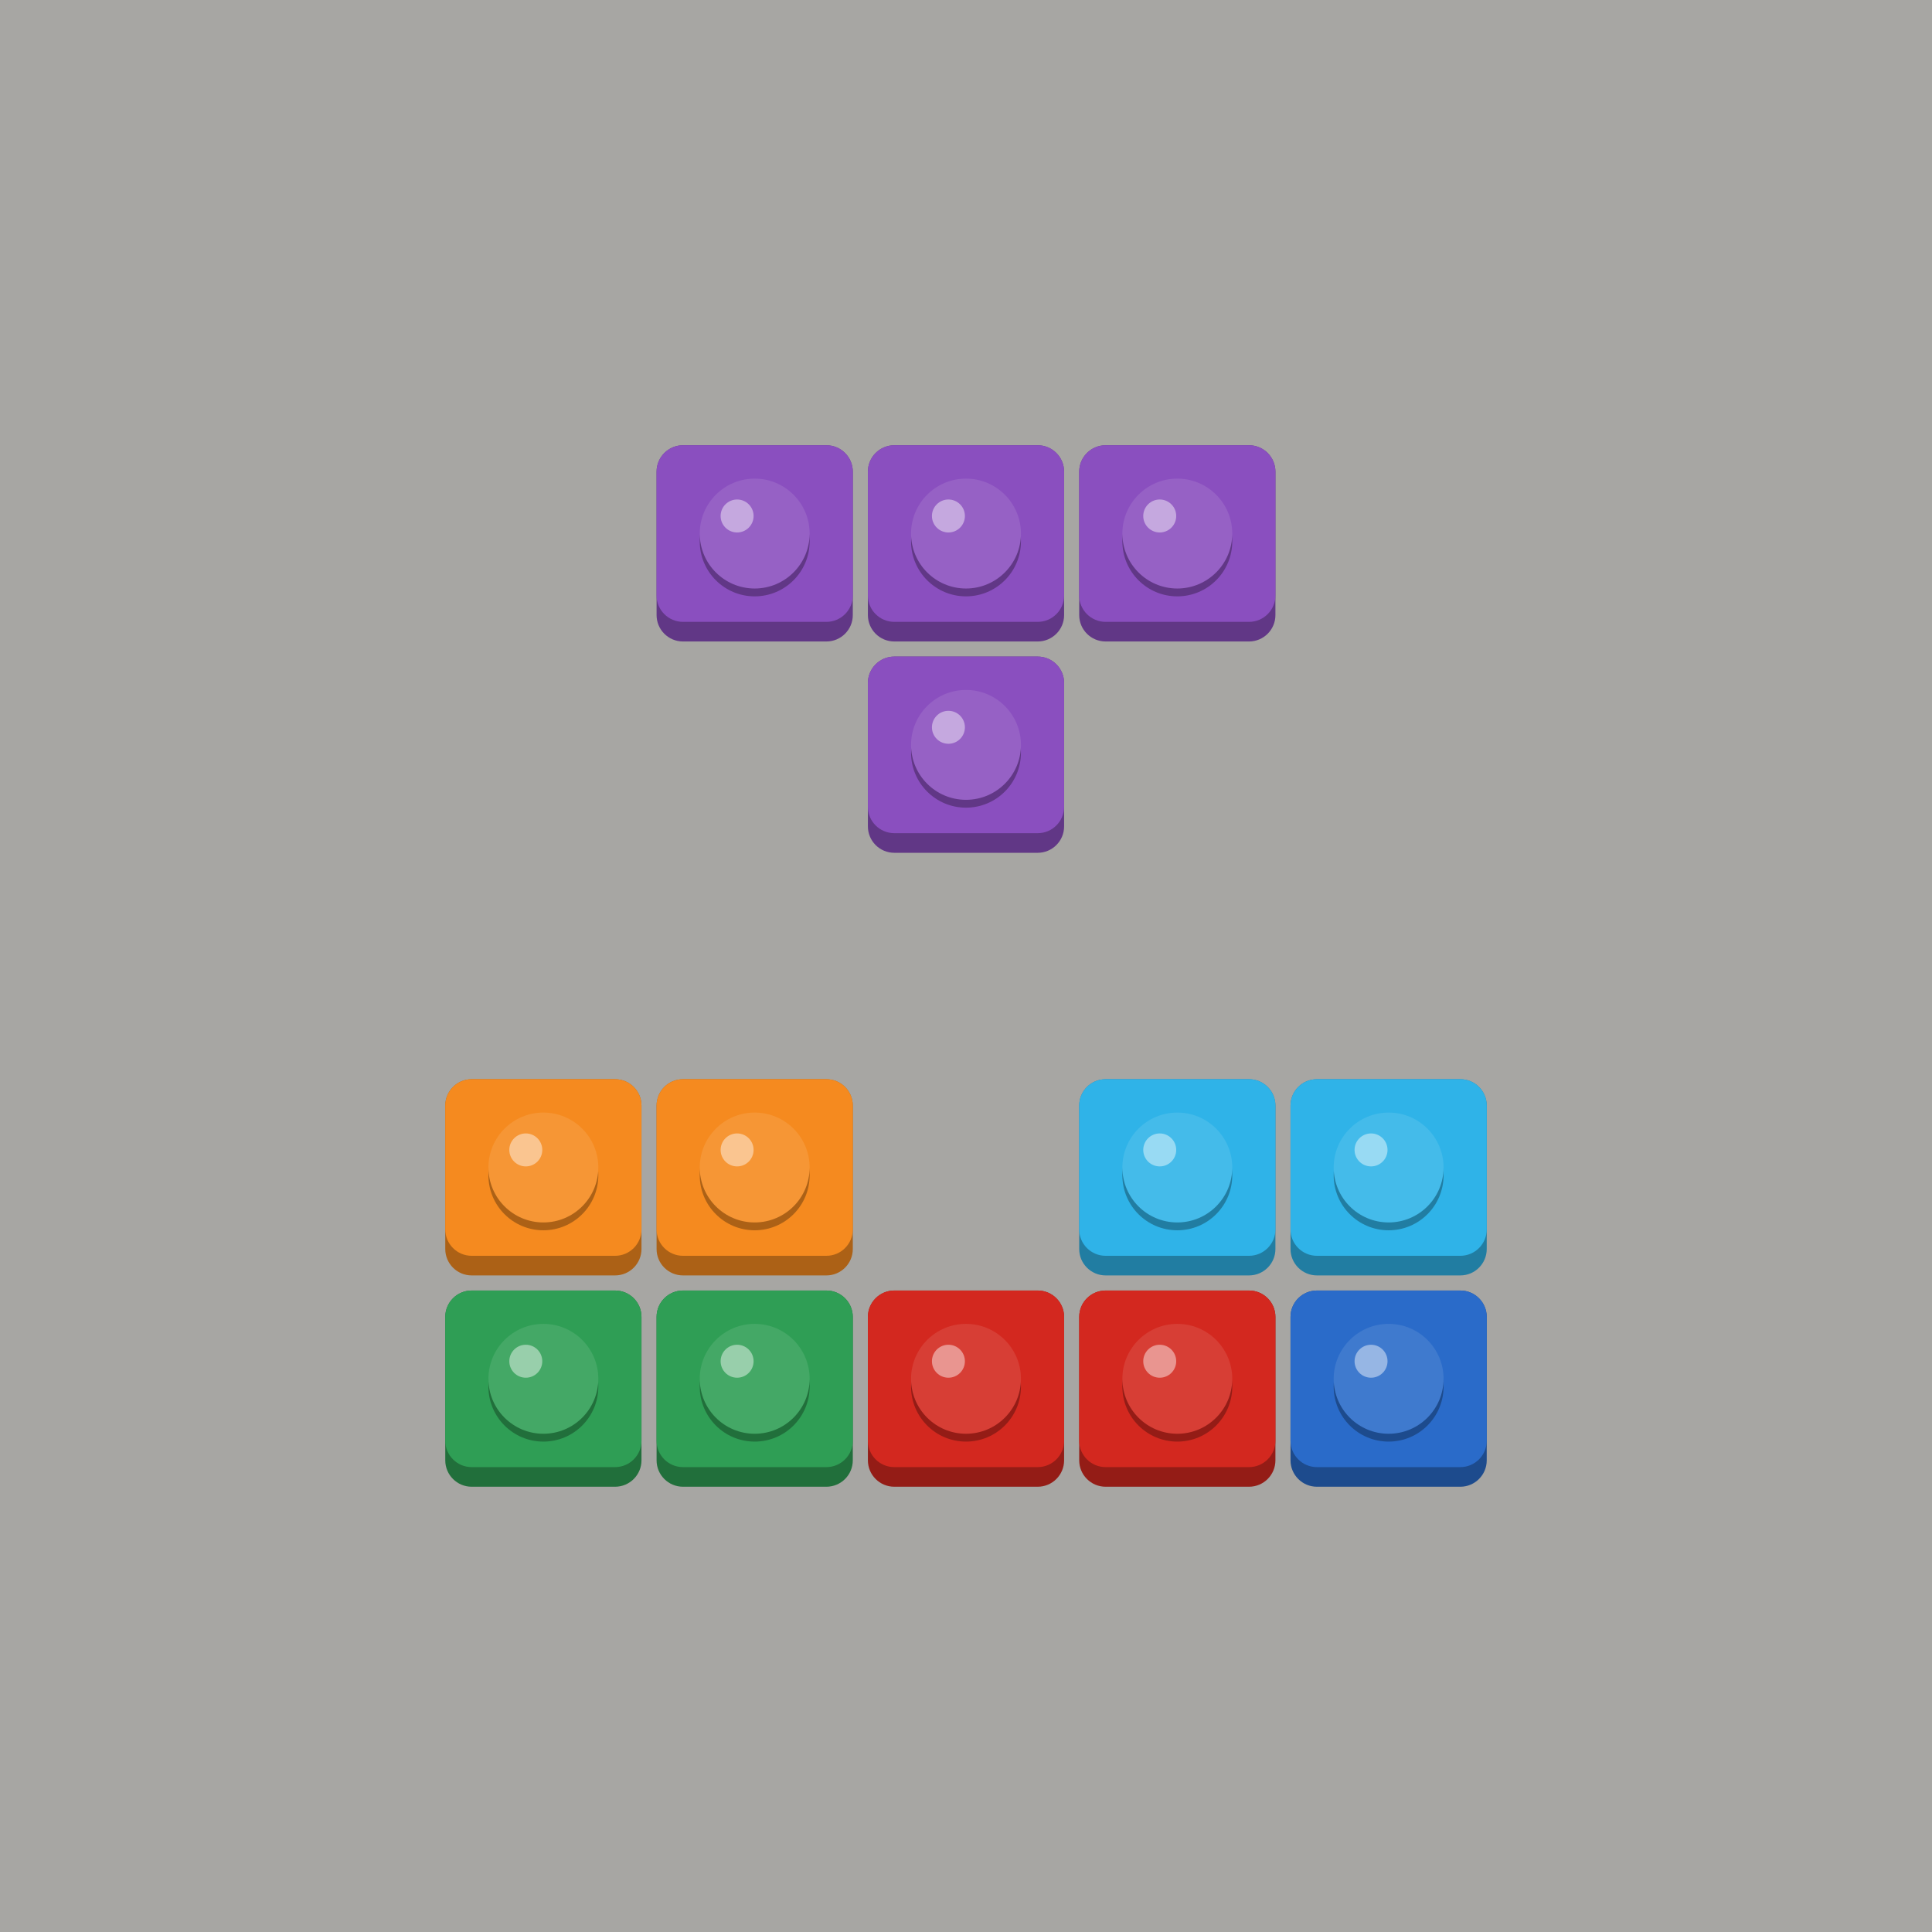
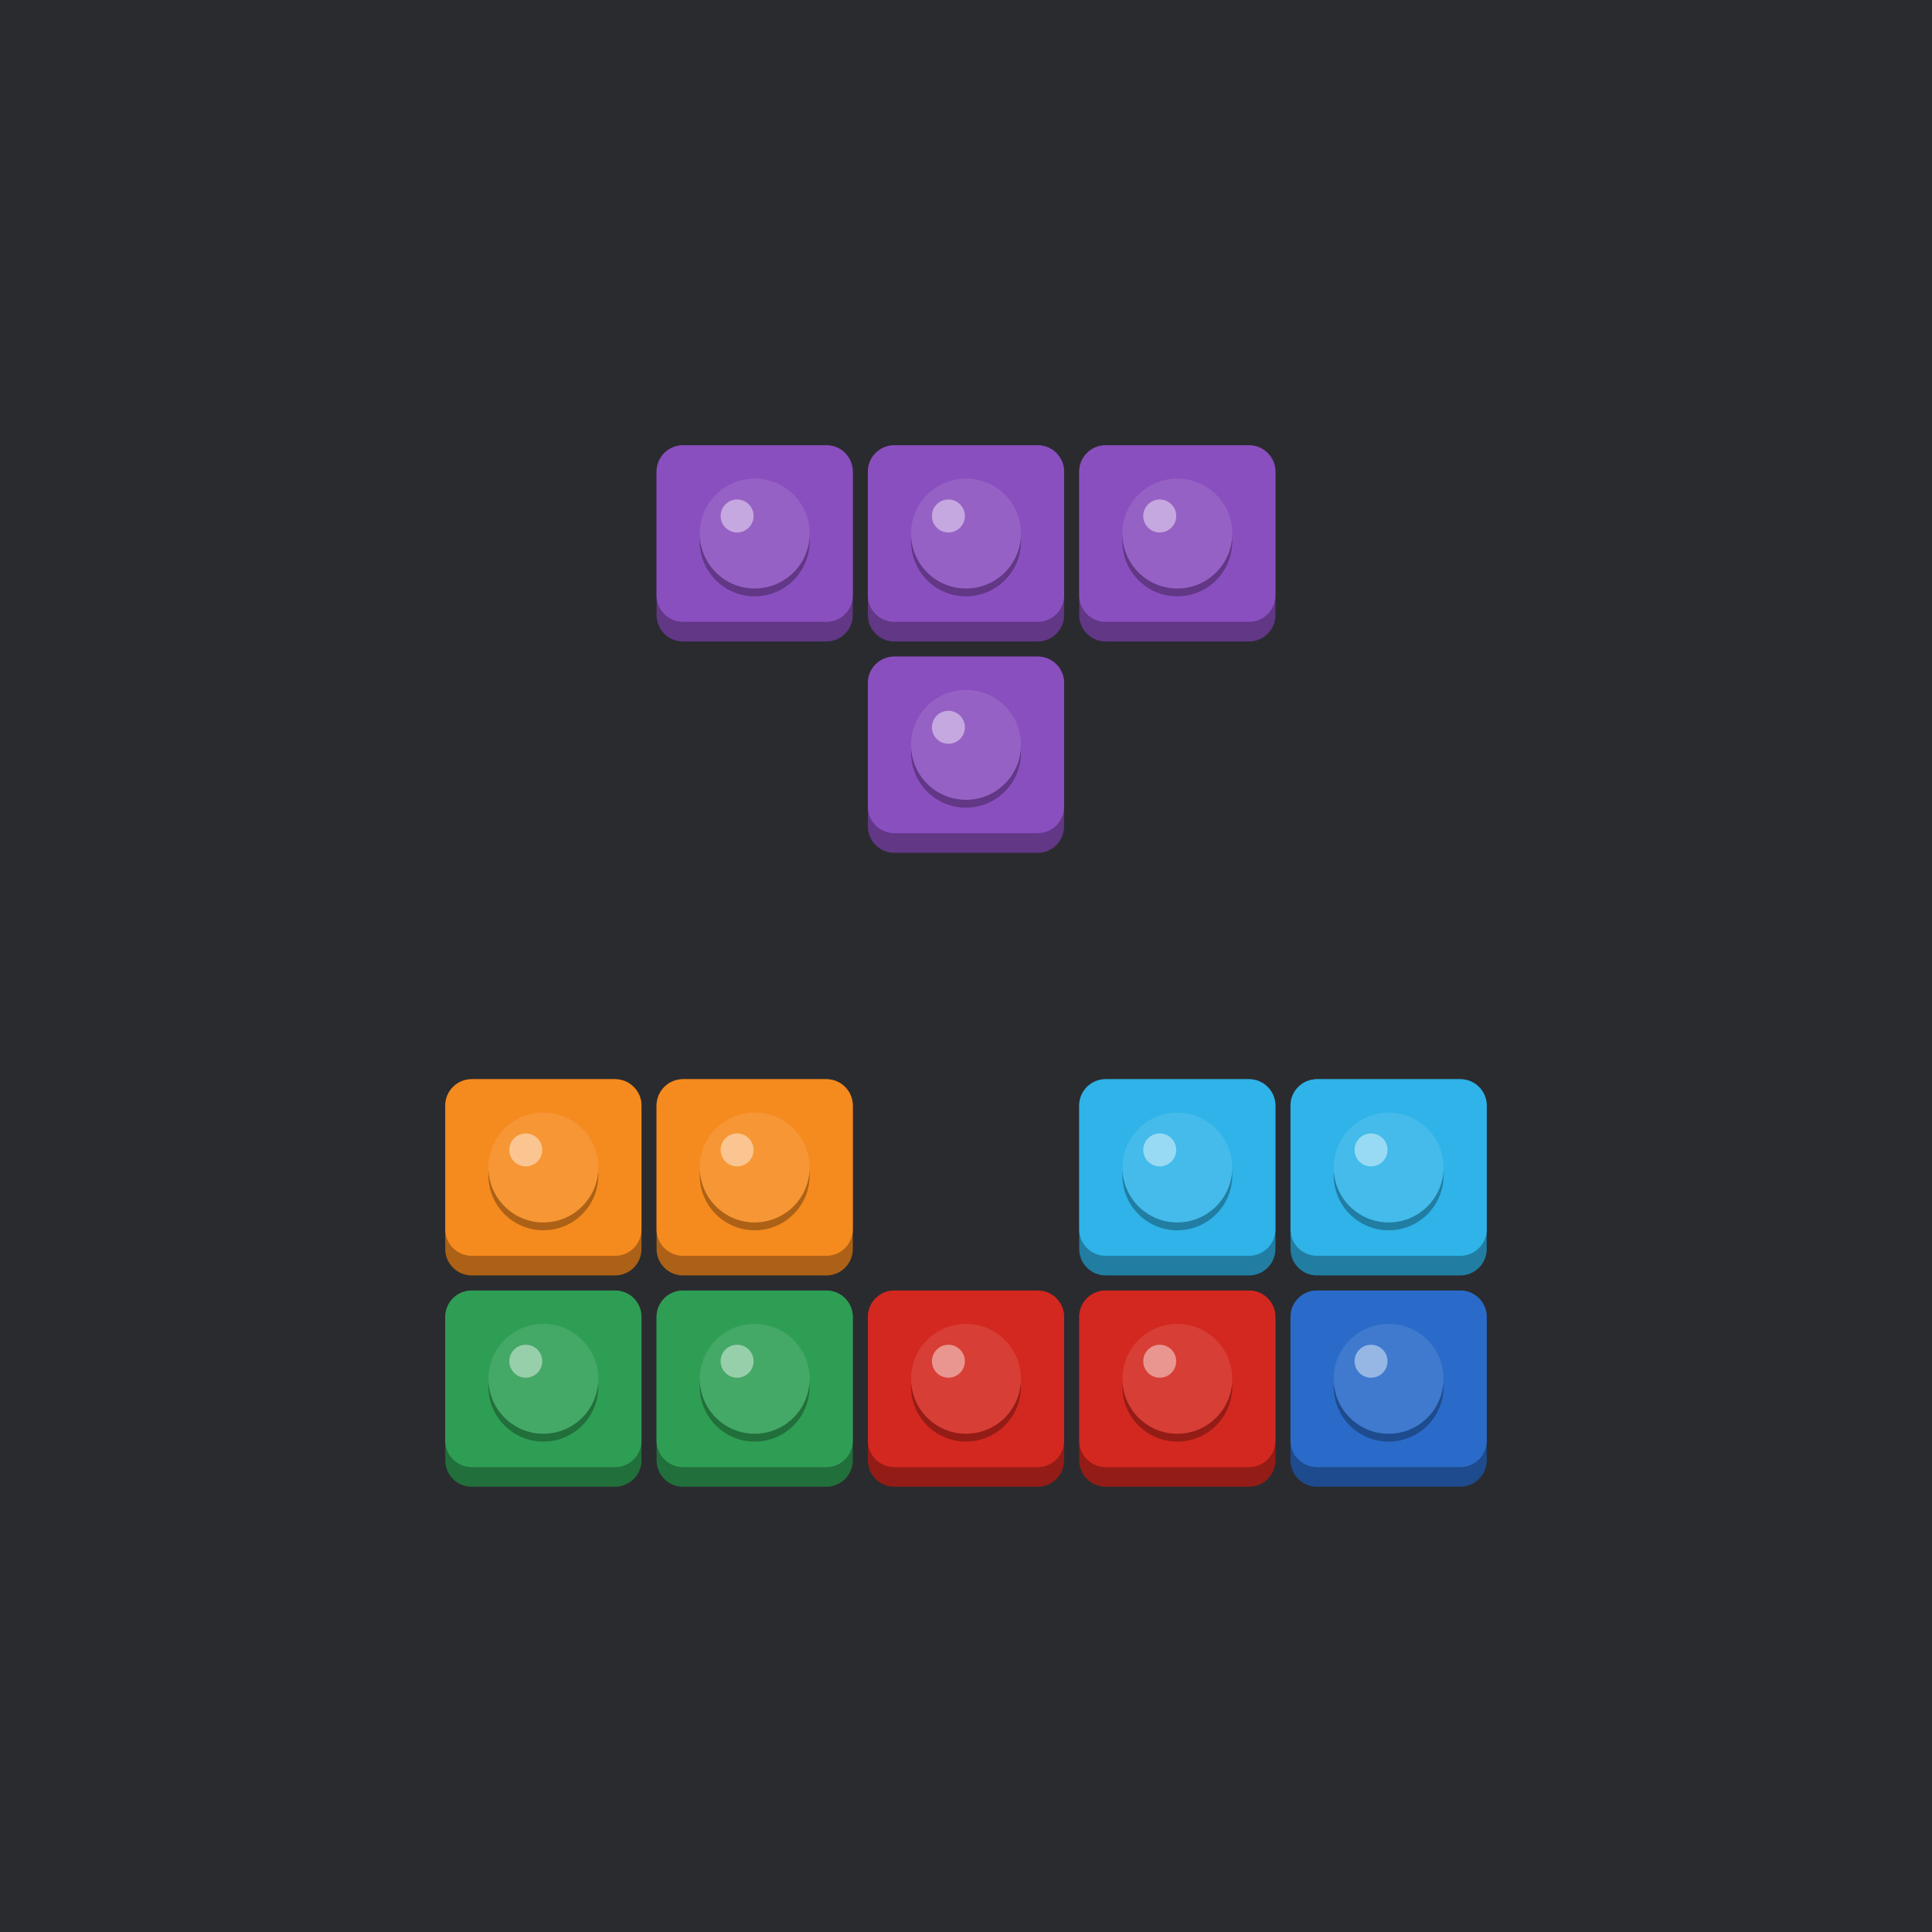
<svg xmlns="http://www.w3.org/2000/svg" viewBox="0 0 512 512">
-   <rect width="512" height="512" rx="0" fill="#a7a6a3" />
+   <rect width="512" height="512" rx="0" fill="#2a2b2f" />
  <rect x="174" y="118" width="52" height="52" rx="7" fill="#613786" />
  <rect x="174" y="118" width="52" height="46.8" rx="7" fill="#8a4fbf" />
  <circle cx="200.0" cy="143.48" r="14.56" fill="#613786" />
  <circle cx="200.0" cy="141.4" r="14.56" fill="#9661c5" />
  <circle cx="195.341" cy="136.741" r="4.368" fill="#fff" opacity=".45" />
  <rect x="230" y="118" width="52" height="52" rx="7" fill="#613786" />
  <rect x="230" y="118" width="52" height="46.8" rx="7" fill="#8a4fbf" />
  <circle cx="256.0" cy="143.48" r="14.56" fill="#613786" />
  <circle cx="256.0" cy="141.4" r="14.56" fill="#9661c5" />
  <circle cx="251.341" cy="136.741" r="4.368" fill="#fff" opacity=".45" />
  <rect x="286" y="118" width="52" height="52" rx="7" fill="#613786" />
  <rect x="286" y="118" width="52" height="46.8" rx="7" fill="#8a4fbf" />
  <circle cx="312.0" cy="143.48" r="14.56" fill="#613786" />
  <circle cx="312.0" cy="141.4" r="14.56" fill="#9661c5" />
  <circle cx="307.341" cy="136.741" r="4.368" fill="#fff" opacity=".45" />
  <rect x="230" y="174" width="52" height="52" rx="7" fill="#613786" />
  <rect x="230" y="174" width="52" height="46.8" rx="7" fill="#8a4fbf" />
  <circle cx="256.0" cy="199.48" r="14.56" fill="#613786" />
  <circle cx="256.0" cy="197.4" r="14.56" fill="#9661c5" />
  <circle cx="251.341" cy="192.741" r="4.368" fill="#fff" opacity=".45" />
  <rect x="118" y="286" width="52" height="52" rx="7" fill="#ac6116" />
  <rect x="118" y="286" width="52" height="46.8" rx="7" fill="#f58a1f" />
  <circle cx="144.0" cy="311.48" r="14.56" fill="#ac6116" />
  <circle cx="144.0" cy="309.4" r="14.56" fill="#f69635" />
  <circle cx="139.341" cy="304.741" r="4.368" fill="#fff" opacity=".45" />
  <rect x="174" y="286" width="52" height="52" rx="7" fill="#ac6116" />
  <rect x="174" y="286" width="52" height="46.8" rx="7" fill="#f58a1f" />
  <circle cx="200.0" cy="311.48" r="14.56" fill="#ac6116" />
  <circle cx="200.0" cy="309.4" r="14.56" fill="#f69635" />
  <circle cx="195.341" cy="304.741" r="4.368" fill="#fff" opacity=".45" />
  <rect x="286" y="286" width="52" height="52" rx="7" fill="#217da2" />
  <rect x="286" y="286" width="52" height="46.8" rx="7" fill="#2fb3e8" />
  <circle cx="312.0" cy="311.48" r="14.56" fill="#217da2" />
  <circle cx="312.0" cy="309.4" r="14.56" fill="#44bbea" />
  <circle cx="307.341" cy="304.741" r="4.368" fill="#fff" opacity=".45" />
  <rect x="342" y="286" width="52" height="52" rx="7" fill="#217da2" />
  <rect x="342" y="286" width="52" height="46.8" rx="7" fill="#2fb3e8" />
  <circle cx="368.0" cy="311.48" r="14.56" fill="#217da2" />
  <circle cx="368.0" cy="309.4" r="14.56" fill="#44bbea" />
  <circle cx="363.341" cy="304.741" r="4.368" fill="#fff" opacity=".45" />
  <rect x="118" y="342" width="52" height="52" rx="7" fill="#216f3b" />
  <rect x="118" y="342" width="52" height="46.8" rx="7" fill="#2f9e55" />
  <circle cx="144.0" cy="367.48" r="14.56" fill="#216f3b" />
  <circle cx="144.0" cy="365.4" r="14.56" fill="#44a866" />
  <circle cx="139.341" cy="360.741" r="4.368" fill="#fff" opacity=".45" />
  <rect x="174" y="342" width="52" height="52" rx="7" fill="#216f3b" />
  <rect x="174" y="342" width="52" height="46.8" rx="7" fill="#2f9e55" />
  <circle cx="200.0" cy="367.48" r="14.56" fill="#216f3b" />
  <circle cx="200.0" cy="365.4" r="14.56" fill="#44a866" />
  <circle cx="195.341" cy="360.741" r="4.368" fill="#fff" opacity=".45" />
  <rect x="230" y="342" width="52" height="52" rx="7" fill="#941c16" />
  <rect x="230" y="342" width="52" height="46.8" rx="7" fill="#d3281f" />
  <circle cx="256.0" cy="367.48" r="14.56" fill="#941c16" />
  <circle cx="256.0" cy="365.4" r="14.56" fill="#d73e35" />
  <circle cx="251.341" cy="360.741" r="4.368" fill="#fff" opacity=".45" />
  <rect x="286" y="342" width="52" height="52" rx="7" fill="#941c16" />
  <rect x="286" y="342" width="52" height="46.8" rx="7" fill="#d3281f" />
  <circle cx="312.0" cy="367.48" r="14.56" fill="#941c16" />
  <circle cx="312.0" cy="365.4" r="14.56" fill="#d73e35" />
  <circle cx="307.341" cy="360.741" r="4.368" fill="#fff" opacity=".45" />
  <rect x="342" y="342" width="52" height="52" rx="7" fill="#1d4b8d" />
  <rect x="342" y="342" width="52" height="46.8" rx="7" fill="#2a6bc9" />
  <circle cx="368.0" cy="367.48" r="14.56" fill="#1d4b8d" />
  <circle cx="368.0" cy="365.4" r="14.56" fill="#3f7ace" />
  <circle cx="363.341" cy="360.741" r="4.368" fill="#fff" opacity=".45" />
</svg>
